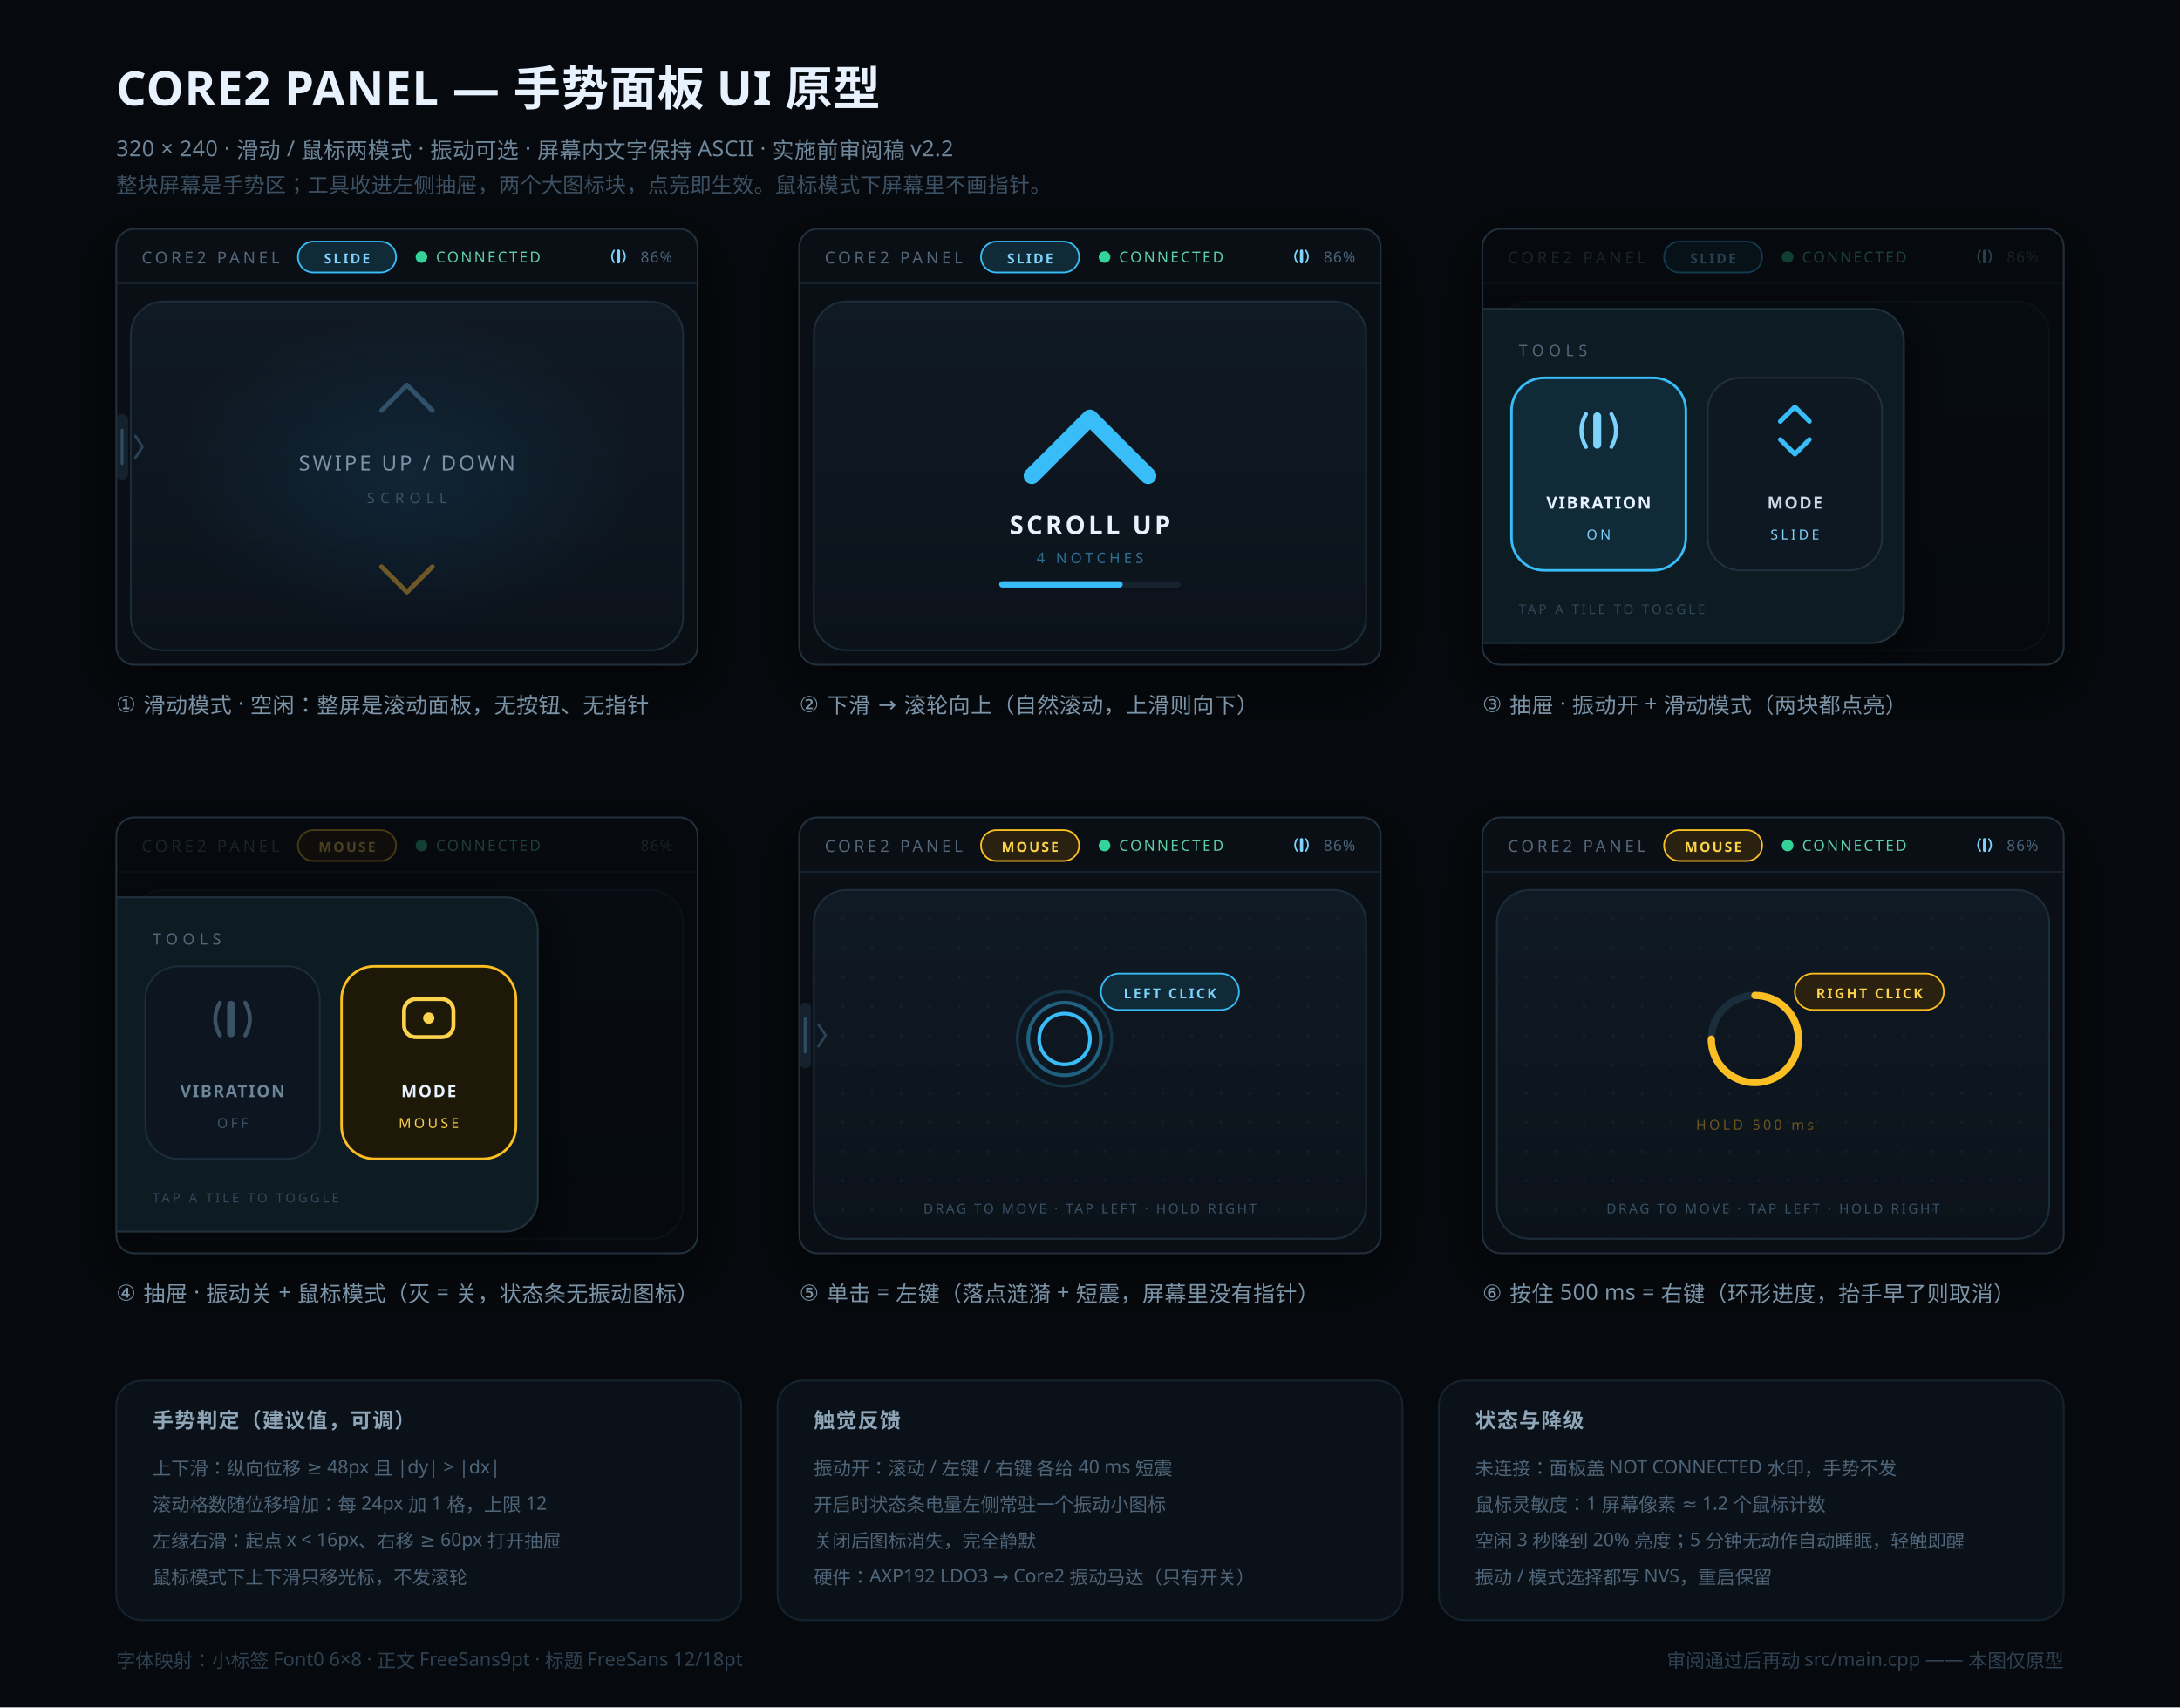
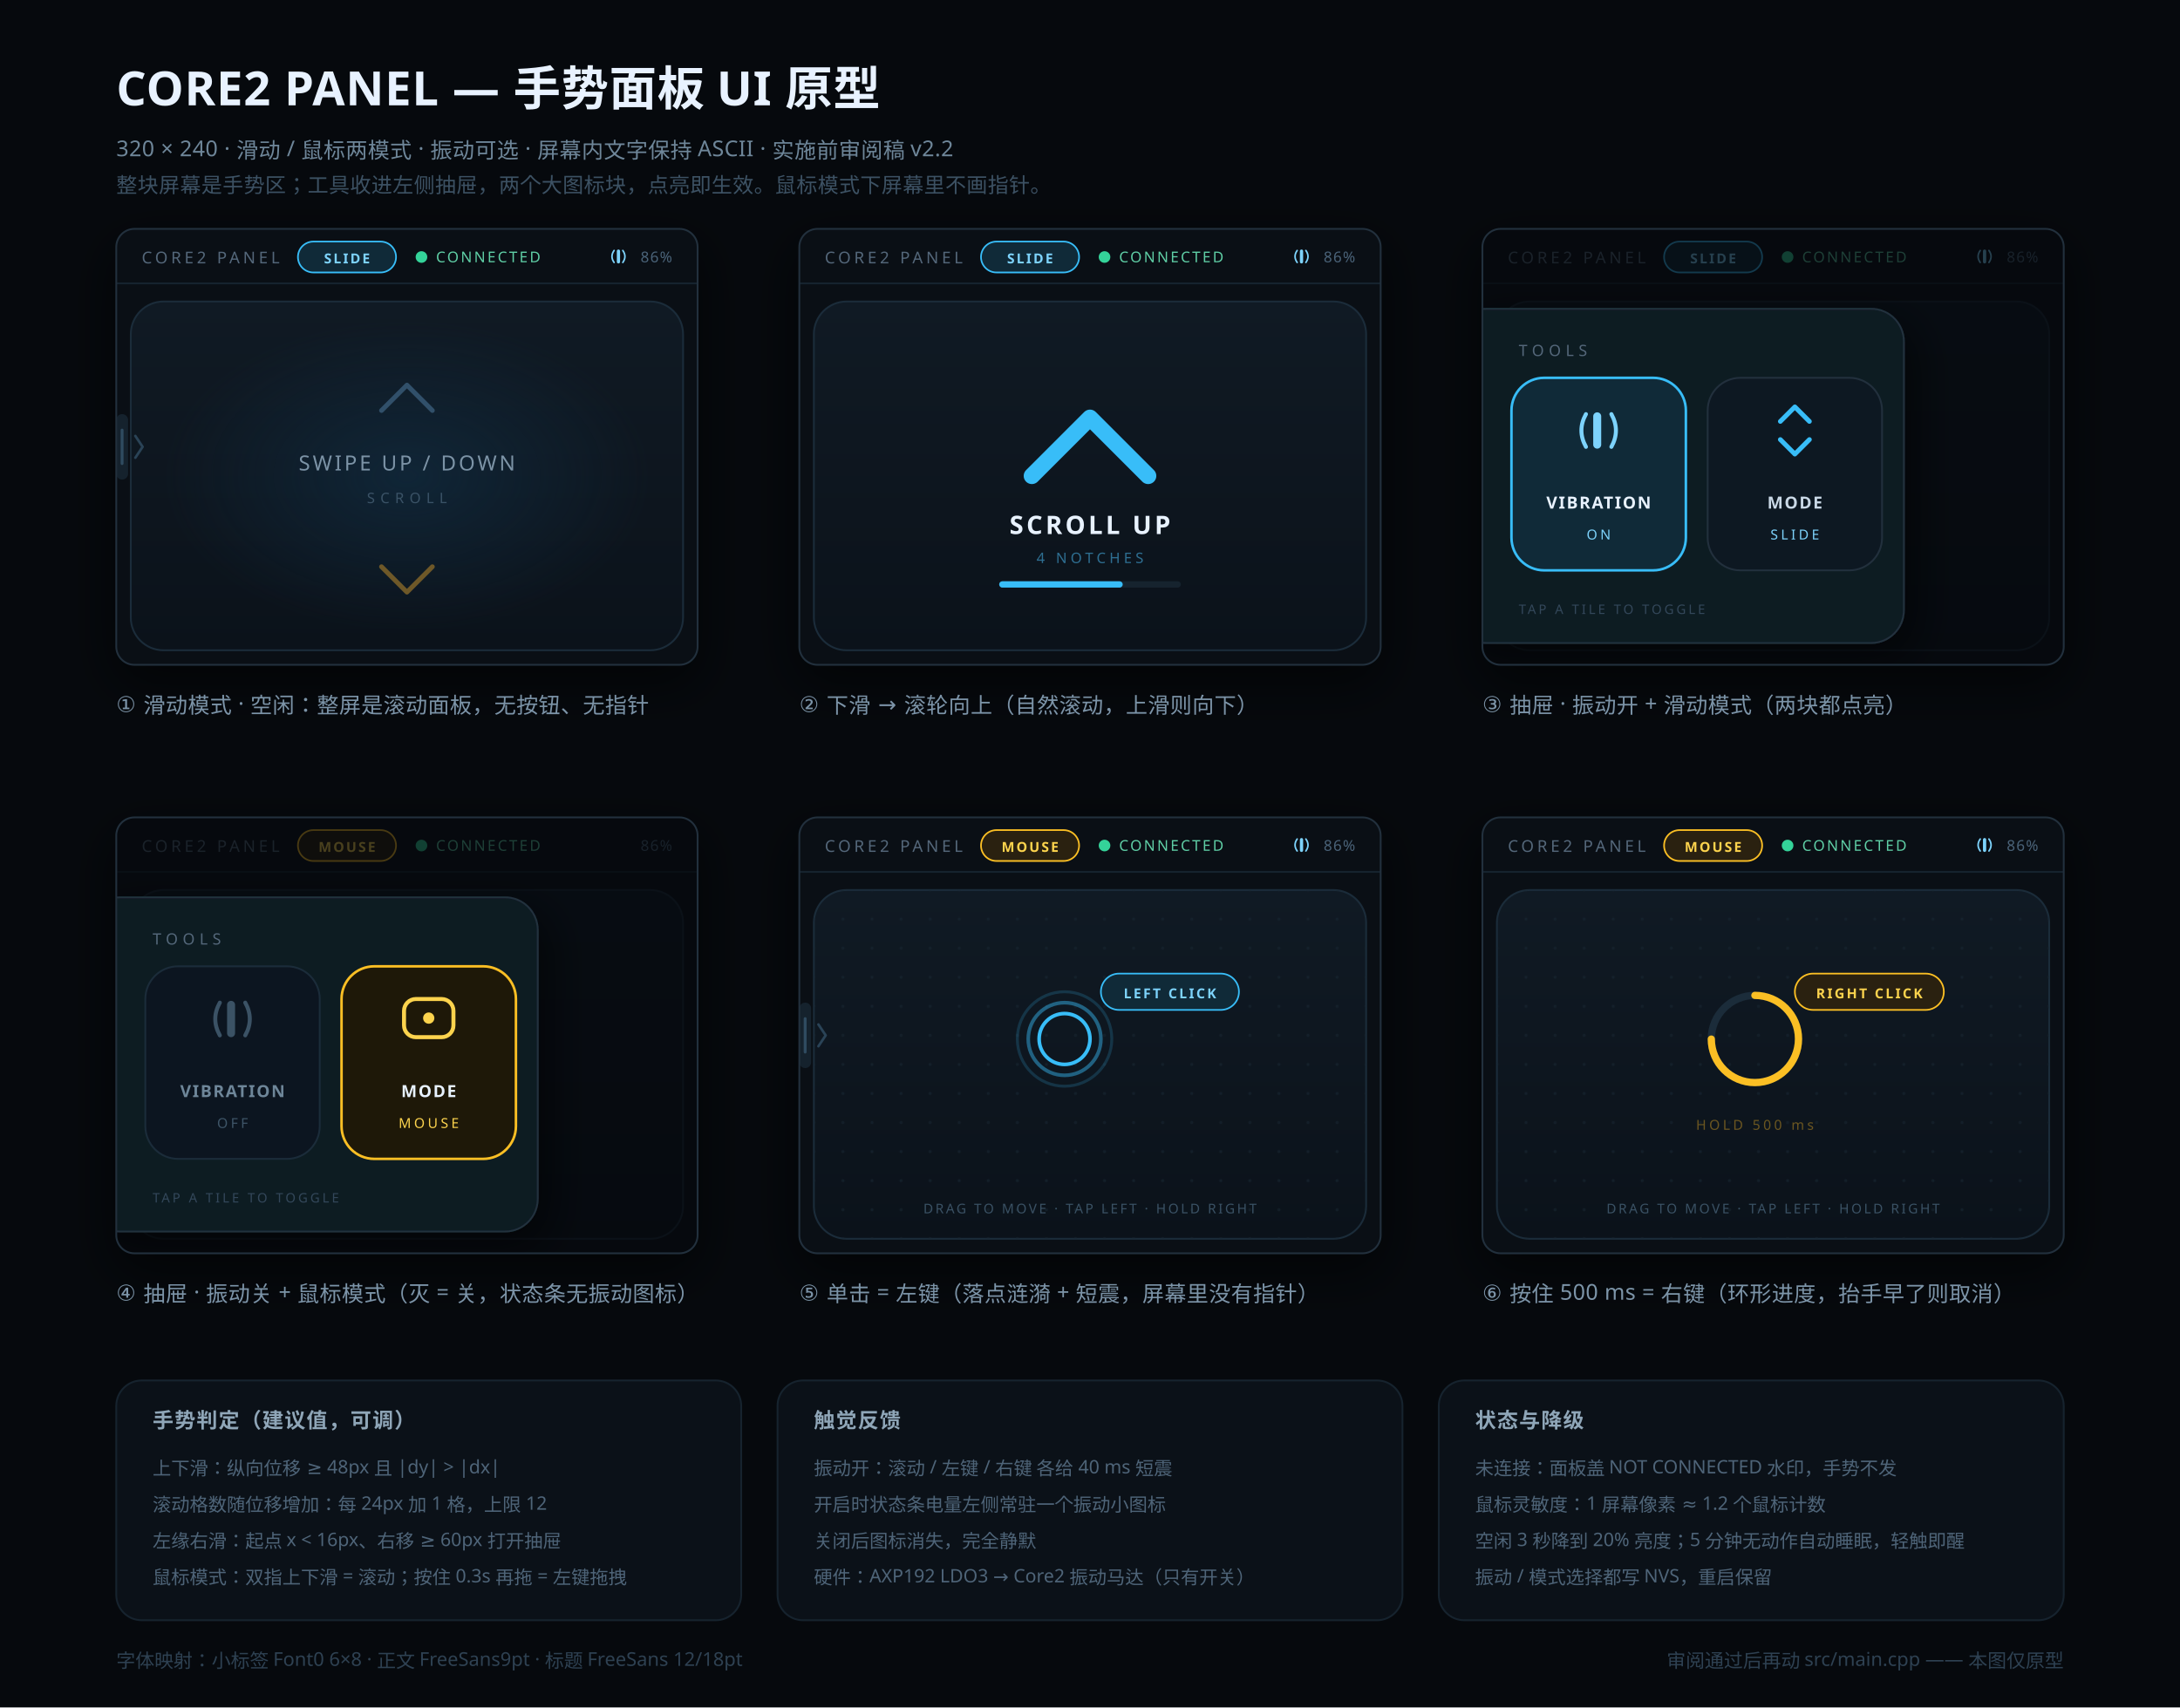
<svg xmlns="http://www.w3.org/2000/svg" xmlns:xlink="http://www.w3.org/1999/xlink" width="1200" height="940" viewBox="0 0 1200 940" font-family="'Segoe UI','Microsoft YaHei','PingFang SC','Noto Sans SC',system-ui,sans-serif">
  <defs>
    <linearGradient id="surf" x1="0" y1="0" x2="0" y2="1">
      <stop offset="0" stop-color="#101A24" />
      <stop offset="1" stop-color="#0B121A" />
    </linearGradient>
    <radialGradient id="glow" cx="0.5" cy="0.5" r="0.5">
      <stop offset="0" stop-color="#12324A" stop-opacity="0.55" />
      <stop offset="1" stop-color="#12324A" stop-opacity="0" />
    </radialGradient>
    <pattern id="dots" width="16" height="16" patternUnits="userSpaceOnUse">
      <circle cx="8" cy="8" r="0.9" fill="#17242F" />
    </pattern>
    <filter id="frameShadow" x="-30%" y="-30%" width="160%" height="170%">
      <feDropShadow dx="0" dy="10" stdDeviation="14" flood-color="#000000" flood-opacity="0.6" />
    </filter>
    <filter id="cardShadow" x="-40%" y="-30%" width="180%" height="180%">
      <feDropShadow dx="6" dy="8" stdDeviation="12" flood-color="#000000" flood-opacity="0.55" />
    </filter>
    <clipPath id="frameClip">
      <rect width="320" height="240" rx="10" />
    </clipPath>
    <clipPath id="surfClip">
      <rect x="8" y="40" width="304" height="192" rx="18" />
    </clipPath>
    <symbol id="chrome" viewBox="0 0 320 240">
      <rect width="320" height="240" fill="#0A0F15" />
      <text x="14" y="19" font-size="9" letter-spacing="1.8" fill="#54677A">CORE2 PANEL</text>
      <circle cx="168" cy="15.5" r="3.2" fill="#34D399" />
      <text x="176" y="18.4" font-size="8.2" letter-spacing="1.1" fill="#5FCFA6">CONNECTED</text>
      <text x="306" y="18.4" font-size="8.2" letter-spacing="0.6" fill="#4A6379" text-anchor="end">86%</text>
      <line x1="0" y1="30" x2="320" y2="30" stroke="#16232E" stroke-width="1" />
      <rect x="8" y="40" width="304" height="192" rx="18" fill="url(#surf)" stroke="#1B2C3A" stroke-width="1" />
    </symbol>
    <symbol id="vibOn" viewBox="0 0 16 14">
      <rect x="6.6" y="1.4" width="2.6" height="11.2" rx="1.3" fill="#7DD3FC" />
      <path d="M11.4 2.2 q3.4 4.8 0 9.6" fill="none" stroke="#7DD3FC" stroke-width="1.3" stroke-linecap="round" />
      <path d="M4.4 2.2 q-3.4 4.8 0 9.6" fill="none" stroke="#7DD3FC" stroke-width="1.3" stroke-linecap="round" />
    </symbol>
    <symbol id="pullTab" viewBox="0 0 8 36">
      <rect width="6.5" height="36" rx="3.2" fill="#15222D" />
      <rect x="2.4" y="8" width="1.6" height="20" rx="0.8" fill="#2F4B60" />
    </symbol>
    <symbol id="icoVib" viewBox="0 0 32 26">
      <rect x="13" y="3" width="4.4" height="20" rx="2.2" fill="currentColor" />
      <path d="M23 4 q5 9 0 18" fill="none" stroke="currentColor" stroke-width="2.2" stroke-linecap="round" />
      <path d="M9 4 q-5 9 0 18" fill="none" stroke="currentColor" stroke-width="2.2" stroke-linecap="round" />
    </symbol>
    <symbol id="icoSlide" viewBox="0 0 32 34">
      <path d="M8 12 L16 4 L24 12" fill="none" stroke="currentColor" stroke-width="2.6" stroke-linecap="round" stroke-linejoin="round" />
      <path d="M8 22 L16 30 L24 22" fill="none" stroke="currentColor" stroke-width="2.6" stroke-linecap="round" stroke-linejoin="round" />
    </symbol>
    <symbol id="icoMouse" viewBox="0 0 30 32">
      <rect x="1.4" y="4" width="27.2" height="21" rx="6.5" fill="none" stroke="currentColor" stroke-width="2.2" />
      <circle cx="15" cy="14.5" r="3.1" fill="currentColor" />
    </symbol>
  </defs>
  <rect width="1200" height="940" fill="#06090D" />
  <text x="64" y="58" font-size="26" font-weight="700" letter-spacing="0.4" fill="#E8F2FF">CORE2 PANEL — 手势面板 UI 原型</text>
  <text x="64" y="86" font-size="12" letter-spacing="0.2" fill="#6E8699">320 × 240 · 滑动 / 鼠标两模式 · 振动可选 · 屏幕内文字保持 ASCII · 实施前审阅稿 v2.2</text>
  <text x="64" y="106" font-size="11.5" letter-spacing="0.2" fill="#3C5163">整块屏幕是手势区；工具收进左侧抽屉，两个大图标块，点亮即生效。鼠标模式下屏幕里不画指针。</text>
  <g transform="translate(64,126)">
    <rect width="320" height="240" rx="10" fill="#05080C" filter="url(#frameShadow)" />
    <g clip-path="url(#frameClip)">
      <use xlink:href="#chrome" width="320" height="240" />
      <use xlink:href="#vibOn" x="271" y="10.4" width="11" height="9.6" />
      <rect x="100" y="7" width="54" height="17" rx="8.5" fill="#102A38" stroke="#38BDF8" stroke-width="0.9" />
      <text x="127" y="19" font-size="7.6" font-weight="600" letter-spacing="1" fill="#7DD3FC" text-anchor="middle">SLIDE</text>
      <use xlink:href="#pullTab" x="0" y="102" width="8" height="36" />
      <path d="M10.5 114 L14.5 120 L10.5 126" fill="none" stroke="#2F4B60" stroke-width="1.4" stroke-linecap="round" stroke-linejoin="round" opacity="0.85" />
      <ellipse cx="160" cy="136" rx="134" ry="86" fill="url(#glow)" />
      <path d="M146 100 L160 86 L174 100" fill="none" stroke="#31506A" stroke-width="2.6" stroke-linecap="round" stroke-linejoin="round" />
      <path d="M146 186 L160 200 L174 186" fill="none" stroke="#6E5828" stroke-width="2.6" stroke-linecap="round" stroke-linejoin="round" />
      <text x="160" y="133" font-size="11.5" letter-spacing="1.4" fill="#7C93A6" text-anchor="middle">SWIPE UP / DOWN</text>
      <text x="160" y="151" font-size="8" letter-spacing="3" fill="#3A5266" text-anchor="middle">SCROLL</text>
    </g>
    <rect width="320" height="240" rx="10" fill="none" stroke="#22303D" stroke-width="1" />
  </g>
  <text x="64" y="392" font-size="12" letter-spacing="0.2" fill="#7C94A8">① 滑动模式 · 空闲：整屏是滚动面板，无按钮、无指针</text>
  <g transform="translate(440,126)">
    <rect width="320" height="240" rx="10" fill="#05080C" filter="url(#frameShadow)" />
    <g clip-path="url(#frameClip)">
      <use xlink:href="#chrome" width="320" height="240" />
      <use xlink:href="#vibOn" x="271" y="10.4" width="11" height="9.6" />
      <rect x="100" y="7" width="54" height="17" rx="8.5" fill="#102A38" stroke="#38BDF8" stroke-width="0.9" />
      <text x="127" y="19" font-size="7.6" font-weight="600" letter-spacing="1" fill="#7DD3FC" text-anchor="middle">SLIDE</text>
      <path d="M128 136 L160 104 L192 136" fill="none" stroke="#38BDF8" stroke-width="9" stroke-linecap="round" stroke-linejoin="round" />
      <text x="160" y="168" font-size="14" font-weight="700" letter-spacing="1.6" fill="#E8F2FF" text-anchor="middle">SCROLL UP</text>
      <text x="160" y="184" font-size="8" letter-spacing="2" fill="#2E6F92" text-anchor="middle">4 NOTCHES</text>
      <rect x="110" y="194" width="100" height="3.5" rx="1.75" fill="#16232E" />
      <rect x="110" y="194" width="68" height="3.5" rx="1.75" fill="#38BDF8" />
    </g>
    <rect width="320" height="240" rx="10" fill="none" stroke="#22303D" stroke-width="1" />
  </g>
  <text x="440" y="392" font-size="12" letter-spacing="0.2" fill="#7C94A8">② 下滑 → 滚轮向上（自然滚动，上滑则向下）</text>
  <g transform="translate(816,126)">
    <rect width="320" height="240" rx="10" fill="#05080C" filter="url(#frameShadow)" />
    <g clip-path="url(#frameClip)">
      <use xlink:href="#chrome" width="320" height="240" />
      <use xlink:href="#vibOn" x="271" y="10.4" width="11" height="9.6" />
      <rect x="100" y="7" width="54" height="17" rx="8.5" fill="#102A38" stroke="#38BDF8" stroke-width="0.9" />
      <text x="127" y="19" font-size="7.6" font-weight="600" letter-spacing="1" fill="#7DD3FC" text-anchor="middle">SLIDE</text>
      <rect width="320" height="240" fill="#04070B" opacity="0.72" />
      <rect x="-16" y="44" width="248" height="184" rx="18" fill="#0F1A24" stroke="#22303D" stroke-width="1" filter="url(#cardShadow)" />
      <text x="20" y="70" font-size="8.6" letter-spacing="2.6" fill="#54677A">TOOLS</text>
      <rect x="16" y="82" width="96" height="106" rx="18" fill="#102A38" stroke="#38BDF8" stroke-width="1.4" />
      <use xlink:href="#icoVib" x="48" y="98" width="32" height="26" color="#7DD3FC" />
      <text x="64" y="154" font-size="9.2" font-weight="600" letter-spacing="0.8" fill="#E8F2FF" text-anchor="middle">VIBRATION</text>
      <text x="64" y="171" font-size="7.6" letter-spacing="1.6" fill="#7DD3FC" text-anchor="middle">ON</text>
      <rect x="124" y="82" width="96" height="106" rx="18" fill="#0D1822" stroke="#22303D" stroke-width="1" />
      <use xlink:href="#icoSlide" x="156" y="94" width="32" height="34" color="#38BDF8" />
      <text x="172" y="154" font-size="9.2" font-weight="600" letter-spacing="0.8" fill="#C9D8E6" text-anchor="middle">MODE</text>
      <text x="172" y="171" font-size="7.6" letter-spacing="1.6" fill="#7DD3FC" text-anchor="middle">SLIDE</text>
      <text x="20" y="212" font-size="7.2" letter-spacing="1.4" fill="#33475A">TAP A TILE TO TOGGLE</text>
    </g>
    <rect width="320" height="240" rx="10" fill="none" stroke="#22303D" stroke-width="1" />
  </g>
  <text x="816" y="392" font-size="12" letter-spacing="0.2" fill="#7C94A8">③ 抽屉 · 振动开 + 滑动模式（两块都点亮）</text>
  <g transform="translate(64,450)">
    <rect width="320" height="240" rx="10" fill="#05080C" filter="url(#frameShadow)" />
    <g clip-path="url(#frameClip)">
      <use xlink:href="#chrome" width="320" height="240" />
      <rect x="100" y="7" width="54" height="17" rx="8.5" fill="#2A2110" stroke="#FBBF24" stroke-width="0.9" />
      <text x="127" y="19" font-size="7.6" font-weight="600" letter-spacing="1" fill="#FCD34D" text-anchor="middle">MOUSE</text>
      <rect width="320" height="240" fill="#04070B" opacity="0.72" />
      <rect x="-16" y="44" width="248" height="184" rx="18" fill="#0F1A24" stroke="#22303D" stroke-width="1" filter="url(#cardShadow)" />
      <text x="20" y="70" font-size="8.6" letter-spacing="2.6" fill="#54677A">TOOLS</text>
      <rect x="16" y="82" width="96" height="106" rx="18" fill="#0C1520" stroke="#1B2C3A" stroke-width="1" />
      <use xlink:href="#icoVib" x="48" y="98" width="32" height="26" color="#3B5265" />
      <text x="64" y="154" font-size="9.2" font-weight="600" letter-spacing="0.8" fill="#6E8699" text-anchor="middle">VIBRATION</text>
      <text x="64" y="171" font-size="7.6" letter-spacing="1.6" fill="#3E5568" text-anchor="middle">OFF</text>
      <rect x="124" y="82" width="96" height="106" rx="18" fill="#1E1808" stroke="#FBBF24" stroke-width="1.4" />
      <use xlink:href="#icoMouse" x="157" y="96" width="30" height="32" color="#FCD34D" />
      <text x="172" y="154" font-size="9.2" font-weight="600" letter-spacing="0.8" fill="#E8F2FF" text-anchor="middle">MODE</text>
      <text x="172" y="171" font-size="7.6" letter-spacing="1.6" fill="#FCD34D" text-anchor="middle">MOUSE</text>
      <text x="20" y="212" font-size="7.2" letter-spacing="1.4" fill="#33475A">TAP A TILE TO TOGGLE</text>
    </g>
    <rect width="320" height="240" rx="10" fill="none" stroke="#22303D" stroke-width="1" />
  </g>
  <text x="64" y="716" font-size="12" letter-spacing="0.2" fill="#7C94A8">④ 抽屉 · 振动关 + 鼠标模式（灭 = 关，状态条无振动图标）</text>
  <g transform="translate(440,450)">
    <rect width="320" height="240" rx="10" fill="#05080C" filter="url(#frameShadow)" />
    <g clip-path="url(#frameClip)">
      <use xlink:href="#chrome" width="320" height="240" />
      <use xlink:href="#vibOn" x="271" y="10.4" width="11" height="9.6" />
      <rect x="100" y="7" width="54" height="17" rx="8.5" fill="#2A2110" stroke="#FBBF24" stroke-width="0.9" />
      <text x="127" y="19" font-size="7.6" font-weight="600" letter-spacing="1" fill="#FCD34D" text-anchor="middle">MOUSE</text>
      <use xlink:href="#pullTab" x="0" y="102" width="8" height="36" />
      <path d="M10.5 114 L14.5 120 L10.5 126" fill="none" stroke="#2F4B60" stroke-width="1.4" stroke-linecap="round" stroke-linejoin="round" opacity="0.85" />
      <rect x="8" y="40" width="304" height="192" fill="url(#dots)" clip-path="url(#surfClip)" opacity="0.6" />
      <circle cx="146" cy="122" r="14" fill="none" stroke="#38BDF8" stroke-width="2" />
      <circle cx="146" cy="122" r="20" fill="none" stroke="#38BDF8" stroke-width="2" opacity="0.45" />
      <circle cx="146" cy="122" r="26" fill="none" stroke="#38BDF8" stroke-width="1.6" opacity="0.18" />
      <rect x="166" y="86" width="76" height="20" rx="10" fill="#102A38" stroke="#38BDF8" stroke-width="0.9" />
      <text x="204" y="99.6" font-size="7.6" font-weight="600" letter-spacing="1.1" fill="#7DD3FC" text-anchor="middle">LEFT CLICK</text>
      <text x="160" y="218" font-size="7.4" letter-spacing="1.2" fill="#3A5164" text-anchor="middle">DRAG TO MOVE · TAP LEFT · HOLD RIGHT</text>
    </g>
    <rect width="320" height="240" rx="10" fill="none" stroke="#22303D" stroke-width="1" />
  </g>
  <text x="440" y="716" font-size="12" letter-spacing="0.2" fill="#7C94A8">⑤ 单击 = 左键（落点涟漪 + 短震，屏幕里没有指针）</text>
  <g transform="translate(816,450)">
    <rect width="320" height="240" rx="10" fill="#05080C" filter="url(#frameShadow)" />
    <g clip-path="url(#frameClip)">
      <use xlink:href="#chrome" width="320" height="240" />
      <use xlink:href="#vibOn" x="271" y="10.4" width="11" height="9.6" />
      <rect x="100" y="7" width="54" height="17" rx="8.5" fill="#2A2110" stroke="#FBBF24" stroke-width="0.9" />
      <text x="127" y="19" font-size="7.6" font-weight="600" letter-spacing="1" fill="#FCD34D" text-anchor="middle">MOUSE</text>
      <rect x="8" y="40" width="304" height="192" fill="url(#dots)" clip-path="url(#surfClip)" opacity="0.6" />
      <circle cx="150" cy="122" r="24" fill="none" stroke="#1B2C3A" stroke-width="4" />
      <circle cx="150" cy="122" r="24" fill="none" stroke="#FBBF24" stroke-width="4" stroke-linecap="round" stroke-dasharray="113 151" transform="rotate(-90 150 122)" />
      <rect x="172" y="86" width="82" height="20" rx="10" fill="#2A2110" stroke="#FBBF24" stroke-width="0.9" />
      <text x="213" y="99.6" font-size="7.6" font-weight="600" letter-spacing="1.1" fill="#FCD34D" text-anchor="middle">RIGHT CLICK</text>
      <text x="150" y="172" font-size="7.6" letter-spacing="1.6" fill="#6B5620" text-anchor="middle">HOLD 500 ms</text>
      <text x="160" y="218" font-size="7.4" letter-spacing="1.2" fill="#3A5164" text-anchor="middle">DRAG TO MOVE · TAP LEFT · HOLD RIGHT</text>
    </g>
    <rect width="320" height="240" rx="10" fill="none" stroke="#22303D" stroke-width="1" />
  </g>
  <text x="816" y="716" font-size="12" letter-spacing="0.2" fill="#7C94A8">⑥ 按住 500 ms = 右键（环形进度，抬手早了则取消）</text>
  <g>
    <rect x="64" y="760" width="344" height="132" rx="14" fill="#0B1118" stroke="#16232E" stroke-width="1" />
    <text x="84" y="786" font-size="11.5" font-weight="600" letter-spacing="0.6" fill="#8FA6B8">手势判定（建议值，可调）</text>
    <text x="84" y="812" font-size="10.2" fill="#4E6478">上下滑：纵向位移 ≥ 48px 且 |dy| &gt; |dx|</text>
    <text x="84" y="832" font-size="10.2" fill="#4E6478">滚动格数随位移增加：每 24px 加 1 格，上限 12</text>
    <text x="84" y="852" font-size="10.2" fill="#4E6478">左缘右滑：起点 x &lt; 16px、右移 ≥ 60px 打开抽屉</text>
-     <text x="84" y="872" font-size="10.2" fill="#4E6478">鼠标模式下上下滑只移光标，不发滚轮</text>
+     <text x="84" y="872" font-size="10.2" fill="#4E6478">鼠标模式：双指上下滑 = 滚动；按住 0.3s 再拖 = 左键拖拽</text>
    <rect x="428" y="760" width="344" height="132" rx="14" fill="#0B1118" stroke="#16232E" stroke-width="1" />
    <text x="448" y="786" font-size="11.5" font-weight="600" letter-spacing="0.6" fill="#8FA6B8">触觉反馈</text>
    <text x="448" y="812" font-size="10.2" fill="#4E6478">振动开：滚动 / 左键 / 右键 各给 40 ms 短震</text>
    <text x="448" y="832" font-size="10.2" fill="#4E6478">开启时状态条电量左侧常驻一个振动小图标</text>
    <text x="448" y="852" font-size="10.2" fill="#4E6478">关闭后图标消失，完全静默</text>
    <text x="448" y="872" font-size="10.2" fill="#4E6478">硬件：AXP192 LDO3 → Core2 振动马达（只有开关）</text>
    <rect x="792" y="760" width="344" height="132" rx="14" fill="#0B1118" stroke="#16232E" stroke-width="1" />
    <text x="812" y="786" font-size="11.5" font-weight="600" letter-spacing="0.6" fill="#8FA6B8">状态与降级</text>
    <text x="812" y="812" font-size="10.2" fill="#4E6478">未连接：面板盖 NOT CONNECTED 水印，手势不发</text>
    <text x="812" y="832" font-size="10.2" fill="#4E6478">鼠标灵敏度：1 屏幕像素 ≈ 1.2 个鼠标计数</text>
    <text x="812" y="852" font-size="10.2" fill="#4E6478">空闲 3 秒降到 20% 亮度；5 分钟无动作自动睡眠，轻触即醒</text>
    <text x="812" y="872" font-size="10.2" fill="#4E6478">振动 / 模式选择都写 NVS，重启保留</text>
  </g>
  <text x="64" y="918" font-size="10.5" fill="#2E4152">字体映射：小标签 Font0 6×8 · 正文 FreeSans9pt · 标题 FreeSans 12/18pt</text>
  <text x="1136" y="918" font-size="10.5" fill="#2E4152" text-anchor="end">审阅通过后再动 src/main.cpp —— 本图仅原型</text>
</svg>
